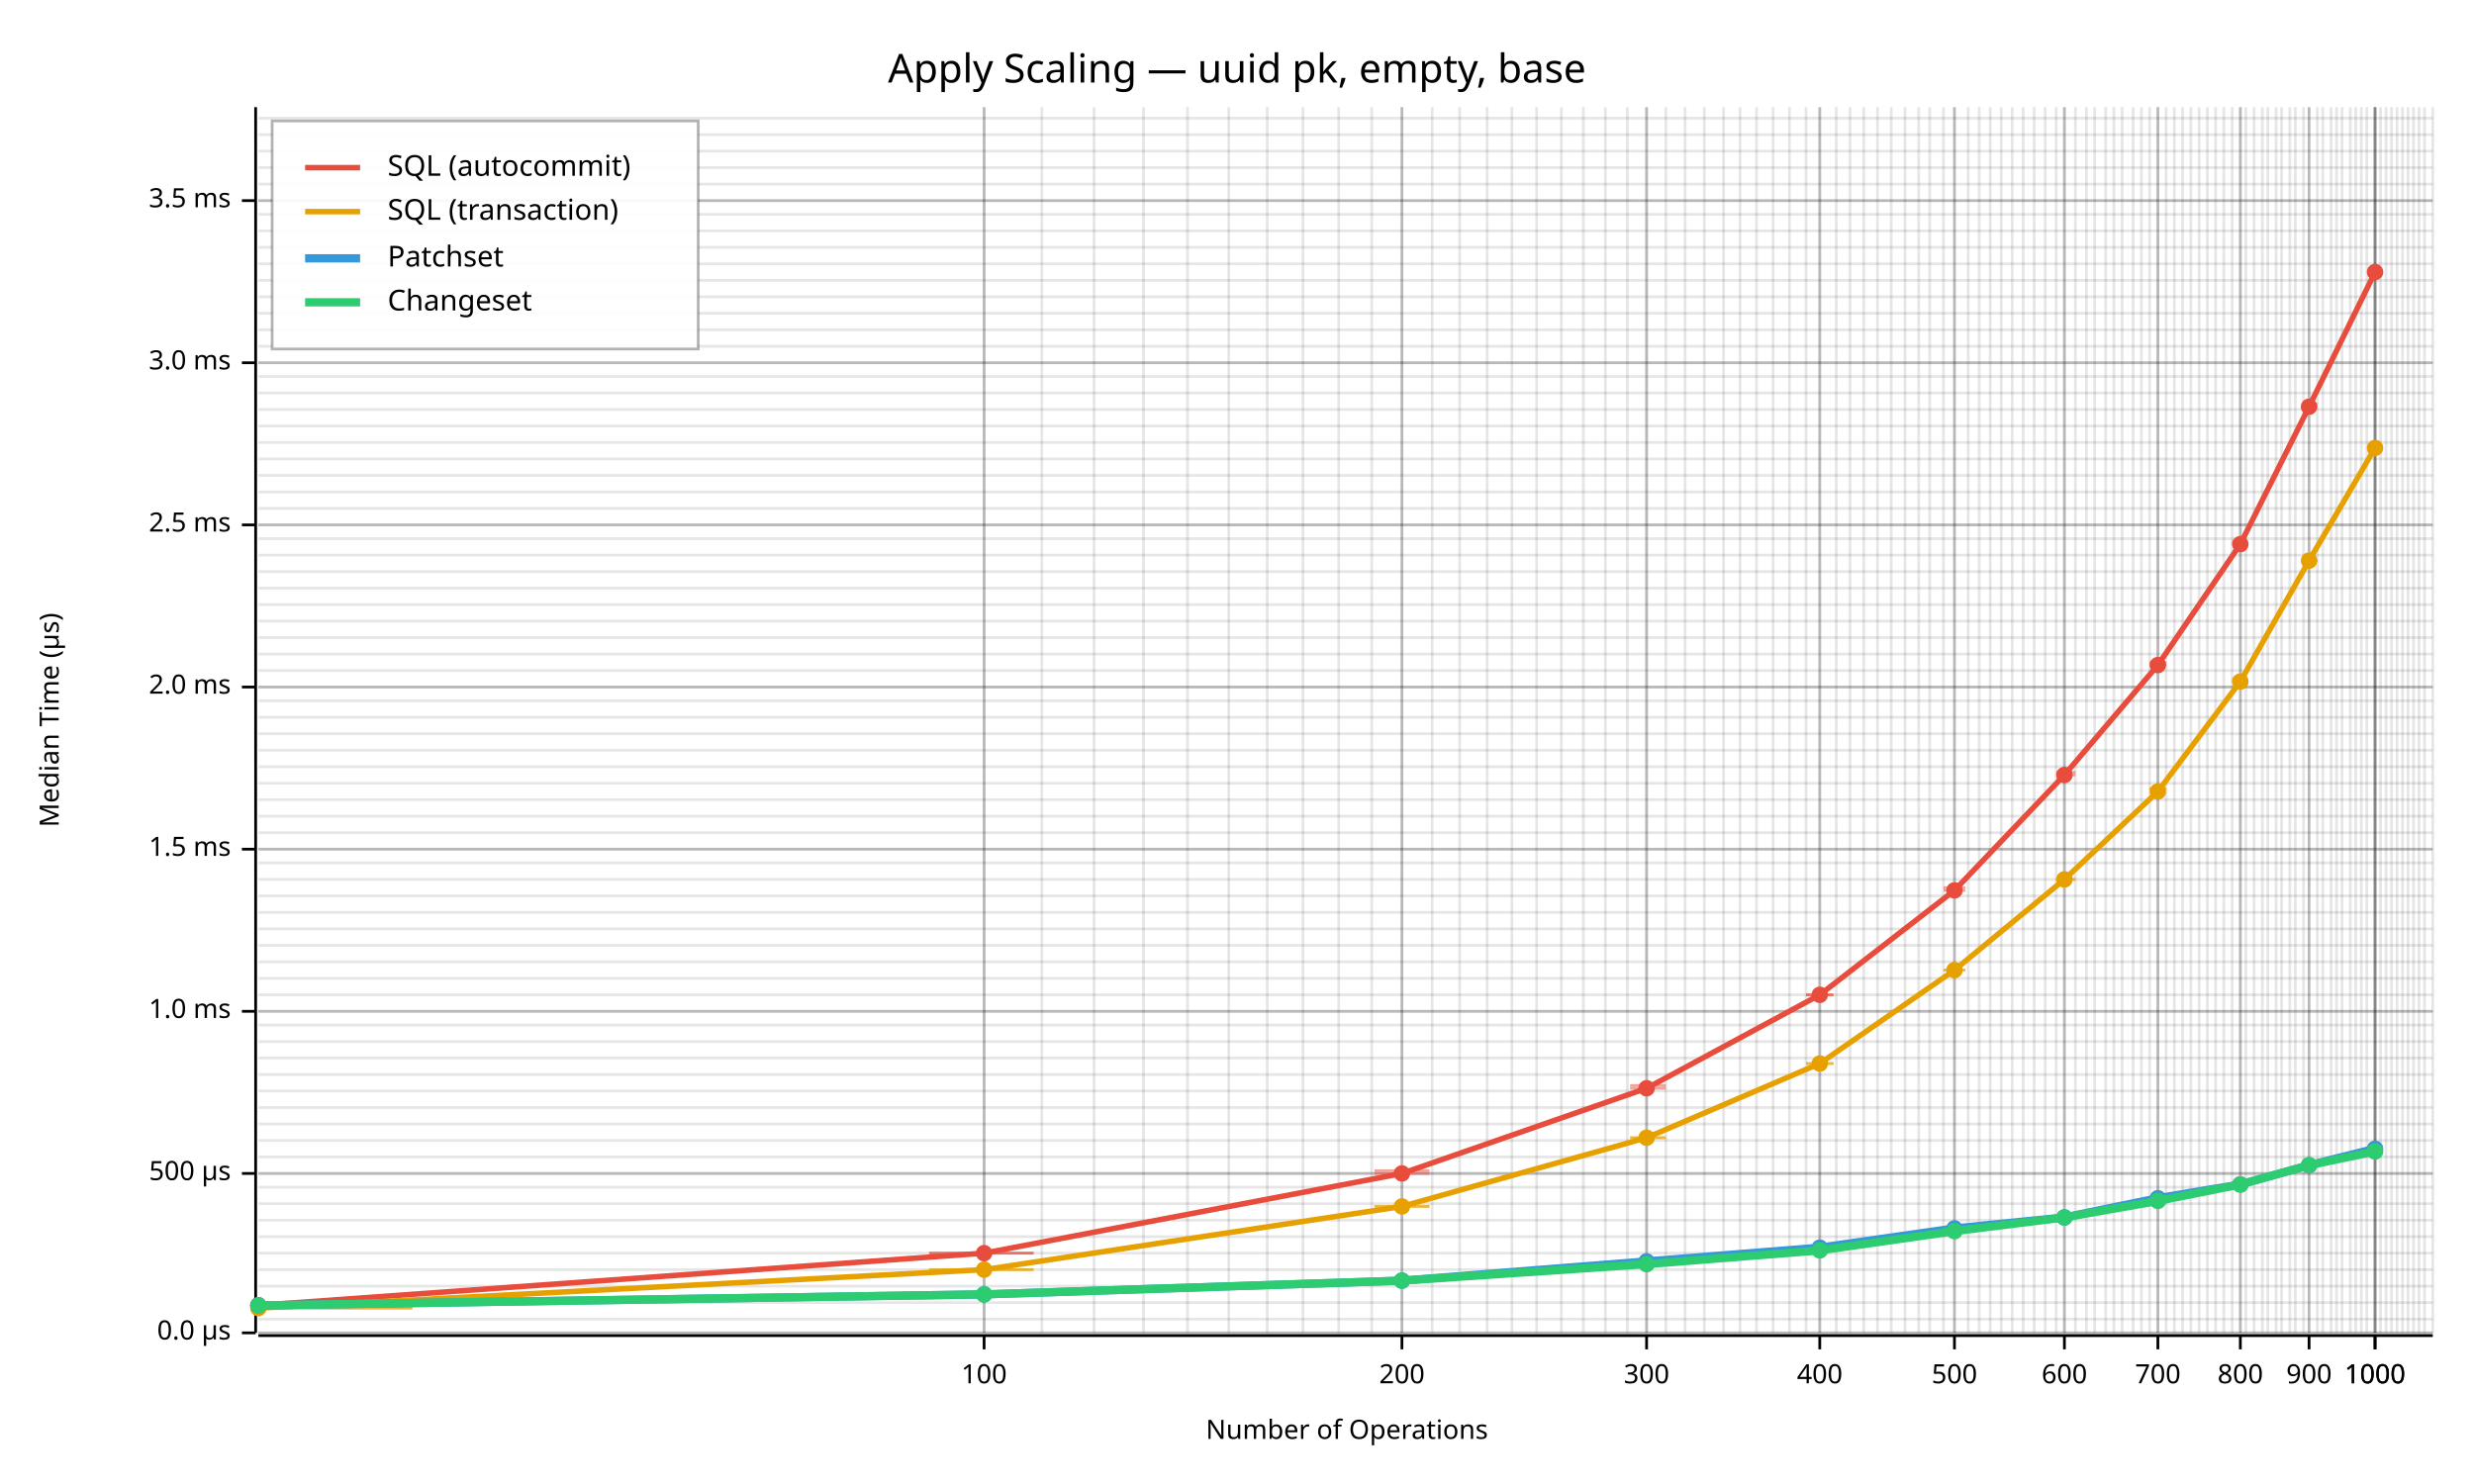
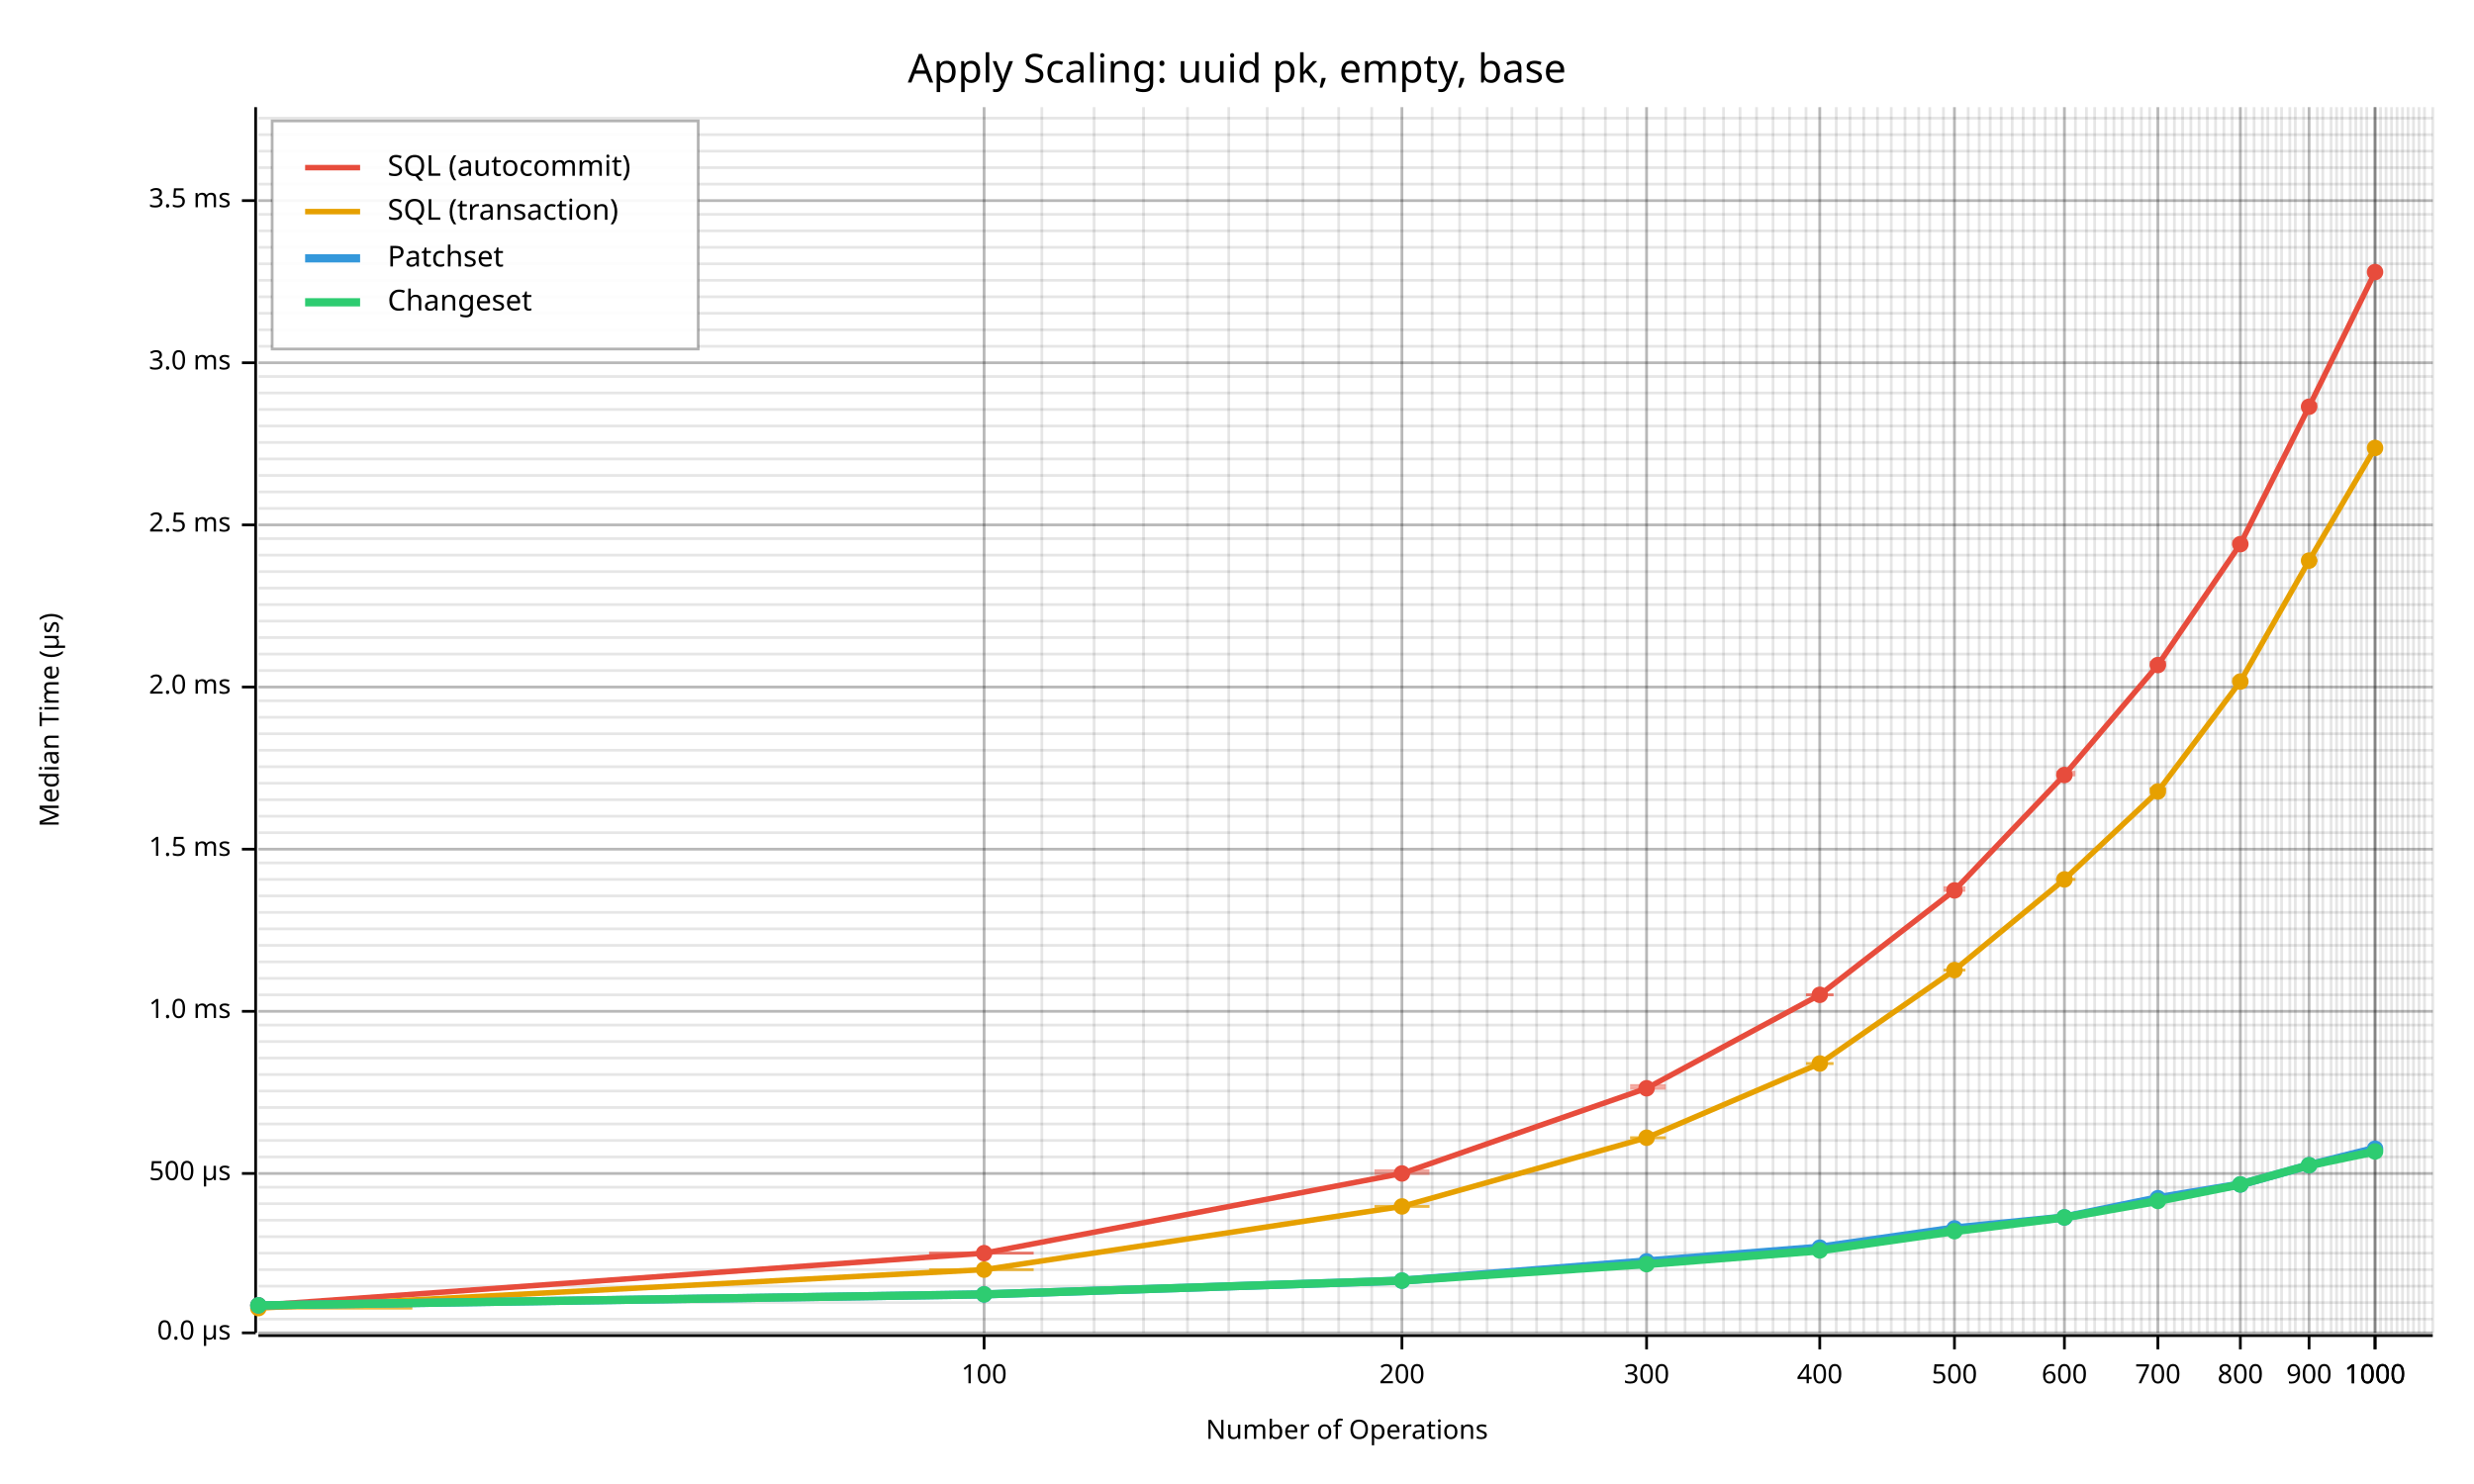
<svg xmlns="http://www.w3.org/2000/svg" width="900" height="540" viewBox="0 0 900 540">
  <rect x="0" y="0" width="900" height="540" opacity="1" fill="#FFFFFF" stroke="none" />
  <text x="450" y="19" dy="0.76em" text-anchor="middle" font-family="sans-serif" font-size="14.516" opacity="1" fill="#000000">
- Apply Scaling — uuid pk, empty, base
+ Apply Scaling: uuid pk, empty, base
</text>
  <line opacity="0.1" stroke="#000000" stroke-width="1" x1="358" y1="485" x2="358" y2="39" />
  <line opacity="0.1" stroke="#000000" stroke-width="1" x1="379" y1="485" x2="379" y2="39" />
  <line opacity="0.1" stroke="#000000" stroke-width="1" x1="398" y1="485" x2="398" y2="39" />
  <line opacity="0.1" stroke="#000000" stroke-width="1" x1="416" y1="485" x2="416" y2="39" />
  <line opacity="0.1" stroke="#000000" stroke-width="1" x1="432" y1="485" x2="432" y2="39" />
  <line opacity="0.1" stroke="#000000" stroke-width="1" x1="447" y1="485" x2="447" y2="39" />
  <line opacity="0.1" stroke="#000000" stroke-width="1" x1="461" y1="485" x2="461" y2="39" />
  <line opacity="0.1" stroke="#000000" stroke-width="1" x1="474" y1="485" x2="474" y2="39" />
  <line opacity="0.1" stroke="#000000" stroke-width="1" x1="487" y1="485" x2="487" y2="39" />
  <line opacity="0.1" stroke="#000000" stroke-width="1" x1="499" y1="485" x2="499" y2="39" />
  <line opacity="0.1" stroke="#000000" stroke-width="1" x1="510" y1="485" x2="510" y2="39" />
  <line opacity="0.1" stroke="#000000" stroke-width="1" x1="521" y1="485" x2="521" y2="39" />
  <line opacity="0.1" stroke="#000000" stroke-width="1" x1="531" y1="485" x2="531" y2="39" />
  <line opacity="0.1" stroke="#000000" stroke-width="1" x1="541" y1="485" x2="541" y2="39" />
  <line opacity="0.1" stroke="#000000" stroke-width="1" x1="550" y1="485" x2="550" y2="39" />
  <line opacity="0.1" stroke="#000000" stroke-width="1" x1="559" y1="485" x2="559" y2="39" />
  <line opacity="0.1" stroke="#000000" stroke-width="1" x1="568" y1="485" x2="568" y2="39" />
  <line opacity="0.1" stroke="#000000" stroke-width="1" x1="576" y1="485" x2="576" y2="39" />
  <line opacity="0.1" stroke="#000000" stroke-width="1" x1="584" y1="485" x2="584" y2="39" />
  <line opacity="0.1" stroke="#000000" stroke-width="1" x1="592" y1="485" x2="592" y2="39" />
  <line opacity="0.1" stroke="#000000" stroke-width="1" x1="599" y1="485" x2="599" y2="39" />
  <line opacity="0.1" stroke="#000000" stroke-width="1" x1="606" y1="485" x2="606" y2="39" />
  <line opacity="0.1" stroke="#000000" stroke-width="1" x1="613" y1="485" x2="613" y2="39" />
  <line opacity="0.1" stroke="#000000" stroke-width="1" x1="620" y1="485" x2="620" y2="39" />
  <line opacity="0.1" stroke="#000000" stroke-width="1" x1="627" y1="485" x2="627" y2="39" />
  <line opacity="0.1" stroke="#000000" stroke-width="1" x1="633" y1="485" x2="633" y2="39" />
  <line opacity="0.1" stroke="#000000" stroke-width="1" x1="639" y1="485" x2="639" y2="39" />
  <line opacity="0.1" stroke="#000000" stroke-width="1" x1="645" y1="485" x2="645" y2="39" />
  <line opacity="0.1" stroke="#000000" stroke-width="1" x1="651" y1="485" x2="651" y2="39" />
  <line opacity="0.1" stroke="#000000" stroke-width="1" x1="657" y1="485" x2="657" y2="39" />
  <line opacity="0.1" stroke="#000000" stroke-width="1" x1="662" y1="485" x2="662" y2="39" />
  <line opacity="0.1" stroke="#000000" stroke-width="1" x1="668" y1="485" x2="668" y2="39" />
  <line opacity="0.1" stroke="#000000" stroke-width="1" x1="673" y1="485" x2="673" y2="39" />
  <line opacity="0.1" stroke="#000000" stroke-width="1" x1="678" y1="485" x2="678" y2="39" />
  <line opacity="0.1" stroke="#000000" stroke-width="1" x1="683" y1="485" x2="683" y2="39" />
  <line opacity="0.1" stroke="#000000" stroke-width="1" x1="688" y1="485" x2="688" y2="39" />
  <line opacity="0.1" stroke="#000000" stroke-width="1" x1="693" y1="485" x2="693" y2="39" />
  <line opacity="0.1" stroke="#000000" stroke-width="1" x1="698" y1="485" x2="698" y2="39" />
  <line opacity="0.1" stroke="#000000" stroke-width="1" x1="702" y1="485" x2="702" y2="39" />
  <line opacity="0.1" stroke="#000000" stroke-width="1" x1="707" y1="485" x2="707" y2="39" />
  <line opacity="0.1" stroke="#000000" stroke-width="1" x1="711" y1="485" x2="711" y2="39" />
  <line opacity="0.1" stroke="#000000" stroke-width="1" x1="716" y1="485" x2="716" y2="39" />
  <line opacity="0.1" stroke="#000000" stroke-width="1" x1="720" y1="485" x2="720" y2="39" />
  <line opacity="0.1" stroke="#000000" stroke-width="1" x1="724" y1="485" x2="724" y2="39" />
  <line opacity="0.1" stroke="#000000" stroke-width="1" x1="728" y1="485" x2="728" y2="39" />
  <line opacity="0.1" stroke="#000000" stroke-width="1" x1="732" y1="485" x2="732" y2="39" />
  <line opacity="0.1" stroke="#000000" stroke-width="1" x1="736" y1="485" x2="736" y2="39" />
  <line opacity="0.1" stroke="#000000" stroke-width="1" x1="740" y1="485" x2="740" y2="39" />
  <line opacity="0.1" stroke="#000000" stroke-width="1" x1="744" y1="485" x2="744" y2="39" />
  <line opacity="0.1" stroke="#000000" stroke-width="1" x1="748" y1="485" x2="748" y2="39" />
  <line opacity="0.1" stroke="#000000" stroke-width="1" x1="751" y1="485" x2="751" y2="39" />
  <line opacity="0.1" stroke="#000000" stroke-width="1" x1="755" y1="485" x2="755" y2="39" />
  <line opacity="0.1" stroke="#000000" stroke-width="1" x1="759" y1="485" x2="759" y2="39" />
  <line opacity="0.1" stroke="#000000" stroke-width="1" x1="762" y1="485" x2="762" y2="39" />
  <line opacity="0.1" stroke="#000000" stroke-width="1" x1="766" y1="485" x2="766" y2="39" />
  <line opacity="0.1" stroke="#000000" stroke-width="1" x1="769" y1="485" x2="769" y2="39" />
  <line opacity="0.1" stroke="#000000" stroke-width="1" x1="772" y1="485" x2="772" y2="39" />
  <line opacity="0.1" stroke="#000000" stroke-width="1" x1="776" y1="485" x2="776" y2="39" />
  <line opacity="0.1" stroke="#000000" stroke-width="1" x1="779" y1="485" x2="779" y2="39" />
  <line opacity="0.1" stroke="#000000" stroke-width="1" x1="782" y1="485" x2="782" y2="39" />
  <line opacity="0.1" stroke="#000000" stroke-width="1" x1="785" y1="485" x2="785" y2="39" />
  <line opacity="0.1" stroke="#000000" stroke-width="1" x1="788" y1="485" x2="788" y2="39" />
  <line opacity="0.1" stroke="#000000" stroke-width="1" x1="791" y1="485" x2="791" y2="39" />
  <line opacity="0.1" stroke="#000000" stroke-width="1" x1="794" y1="485" x2="794" y2="39" />
  <line opacity="0.1" stroke="#000000" stroke-width="1" x1="797" y1="485" x2="797" y2="39" />
  <line opacity="0.1" stroke="#000000" stroke-width="1" x1="800" y1="485" x2="800" y2="39" />
  <line opacity="0.1" stroke="#000000" stroke-width="1" x1="803" y1="485" x2="803" y2="39" />
  <line opacity="0.1" stroke="#000000" stroke-width="1" x1="806" y1="485" x2="806" y2="39" />
  <line opacity="0.1" stroke="#000000" stroke-width="1" x1="809" y1="485" x2="809" y2="39" />
  <line opacity="0.1" stroke="#000000" stroke-width="1" x1="812" y1="485" x2="812" y2="39" />
  <line opacity="0.1" stroke="#000000" stroke-width="1" x1="815" y1="485" x2="815" y2="39" />
  <line opacity="0.1" stroke="#000000" stroke-width="1" x1="817" y1="485" x2="817" y2="39" />
  <line opacity="0.1" stroke="#000000" stroke-width="1" x1="820" y1="485" x2="820" y2="39" />
  <line opacity="0.1" stroke="#000000" stroke-width="1" x1="823" y1="485" x2="823" y2="39" />
  <line opacity="0.1" stroke="#000000" stroke-width="1" x1="825" y1="485" x2="825" y2="39" />
  <line opacity="0.1" stroke="#000000" stroke-width="1" x1="828" y1="485" x2="828" y2="39" />
  <line opacity="0.1" stroke="#000000" stroke-width="1" x1="830" y1="485" x2="830" y2="39" />
  <line opacity="0.1" stroke="#000000" stroke-width="1" x1="833" y1="485" x2="833" y2="39" />
  <line opacity="0.1" stroke="#000000" stroke-width="1" x1="835" y1="485" x2="835" y2="39" />
  <line opacity="0.1" stroke="#000000" stroke-width="1" x1="838" y1="485" x2="838" y2="39" />
  <line opacity="0.1" stroke="#000000" stroke-width="1" x1="840" y1="485" x2="840" y2="39" />
  <line opacity="0.1" stroke="#000000" stroke-width="1" x1="843" y1="485" x2="843" y2="39" />
  <line opacity="0.1" stroke="#000000" stroke-width="1" x1="845" y1="485" x2="845" y2="39" />
  <line opacity="0.1" stroke="#000000" stroke-width="1" x1="848" y1="485" x2="848" y2="39" />
  <line opacity="0.1" stroke="#000000" stroke-width="1" x1="850" y1="485" x2="850" y2="39" />
  <line opacity="0.1" stroke="#000000" stroke-width="1" x1="852" y1="485" x2="852" y2="39" />
  <line opacity="0.1" stroke="#000000" stroke-width="1" x1="855" y1="485" x2="855" y2="39" />
  <line opacity="0.1" stroke="#000000" stroke-width="1" x1="857" y1="485" x2="857" y2="39" />
  <line opacity="0.1" stroke="#000000" stroke-width="1" x1="859" y1="485" x2="859" y2="39" />
  <line opacity="0.1" stroke="#000000" stroke-width="1" x1="861" y1="485" x2="861" y2="39" />
  <line opacity="0.1" stroke="#000000" stroke-width="1" x1="864" y1="485" x2="864" y2="39" />
  <line opacity="0.1" stroke="#000000" stroke-width="1" x1="866" y1="485" x2="866" y2="39" />
  <line opacity="0.1" stroke="#000000" stroke-width="1" x1="868" y1="485" x2="868" y2="39" />
  <line opacity="0.1" stroke="#000000" stroke-width="1" x1="870" y1="485" x2="870" y2="39" />
  <line opacity="0.1" stroke="#000000" stroke-width="1" x1="872" y1="485" x2="872" y2="39" />
  <line opacity="0.1" stroke="#000000" stroke-width="1" x1="874" y1="485" x2="874" y2="39" />
  <line opacity="0.1" stroke="#000000" stroke-width="1" x1="876" y1="485" x2="876" y2="39" />
  <line opacity="0.1" stroke="#000000" stroke-width="1" x1="878" y1="485" x2="878" y2="39" />
  <line opacity="0.1" stroke="#000000" stroke-width="1" x1="880" y1="485" x2="880" y2="39" />
  <line opacity="0.1" stroke="#000000" stroke-width="1" x1="882" y1="485" x2="882" y2="39" />
  <line opacity="0.1" stroke="#000000" stroke-width="1" x1="864" y1="485" x2="864" y2="39" />
  <line opacity="0.1" stroke="#000000" stroke-width="1" x1="885" y1="485" x2="885" y2="39" />
  <line opacity="0.1" stroke="#000000" stroke-width="1" x1="94" y1="485" x2="885" y2="485" />
  <line opacity="0.1" stroke="#000000" stroke-width="1" x1="94" y1="480" x2="885" y2="480" />
  <line opacity="0.1" stroke="#000000" stroke-width="1" x1="94" y1="474" x2="885" y2="474" />
  <line opacity="0.1" stroke="#000000" stroke-width="1" x1="94" y1="468" x2="885" y2="468" />
  <line opacity="0.1" stroke="#000000" stroke-width="1" x1="94" y1="462" x2="885" y2="462" />
  <line opacity="0.1" stroke="#000000" stroke-width="1" x1="94" y1="456" x2="885" y2="456" />
  <line opacity="0.1" stroke="#000000" stroke-width="1" x1="94" y1="450" x2="885" y2="450" />
  <line opacity="0.1" stroke="#000000" stroke-width="1" x1="94" y1="444" x2="885" y2="444" />
  <line opacity="0.1" stroke="#000000" stroke-width="1" x1="94" y1="438" x2="885" y2="438" />
  <line opacity="0.1" stroke="#000000" stroke-width="1" x1="94" y1="432" x2="885" y2="432" />
  <line opacity="0.1" stroke="#000000" stroke-width="1" x1="94" y1="427" x2="885" y2="427" />
  <line opacity="0.1" stroke="#000000" stroke-width="1" x1="94" y1="421" x2="885" y2="421" />
  <line opacity="0.1" stroke="#000000" stroke-width="1" x1="94" y1="415" x2="885" y2="415" />
  <line opacity="0.1" stroke="#000000" stroke-width="1" x1="94" y1="409" x2="885" y2="409" />
  <line opacity="0.1" stroke="#000000" stroke-width="1" x1="94" y1="403" x2="885" y2="403" />
  <line opacity="0.1" stroke="#000000" stroke-width="1" x1="94" y1="397" x2="885" y2="397" />
  <line opacity="0.1" stroke="#000000" stroke-width="1" x1="94" y1="391" x2="885" y2="391" />
  <line opacity="0.1" stroke="#000000" stroke-width="1" x1="94" y1="385" x2="885" y2="385" />
  <line opacity="0.1" stroke="#000000" stroke-width="1" x1="94" y1="379" x2="885" y2="379" />
  <line opacity="0.1" stroke="#000000" stroke-width="1" x1="94" y1="373" x2="885" y2="373" />
  <line opacity="0.1" stroke="#000000" stroke-width="1" x1="94" y1="368" x2="885" y2="368" />
  <line opacity="0.1" stroke="#000000" stroke-width="1" x1="94" y1="362" x2="885" y2="362" />
  <line opacity="0.1" stroke="#000000" stroke-width="1" x1="94" y1="356" x2="885" y2="356" />
  <line opacity="0.1" stroke="#000000" stroke-width="1" x1="94" y1="350" x2="885" y2="350" />
  <line opacity="0.1" stroke="#000000" stroke-width="1" x1="94" y1="344" x2="885" y2="344" />
  <line opacity="0.1" stroke="#000000" stroke-width="1" x1="94" y1="338" x2="885" y2="338" />
  <line opacity="0.1" stroke="#000000" stroke-width="1" x1="94" y1="332" x2="885" y2="332" />
  <line opacity="0.1" stroke="#000000" stroke-width="1" x1="94" y1="326" x2="885" y2="326" />
  <line opacity="0.1" stroke="#000000" stroke-width="1" x1="94" y1="320" x2="885" y2="320" />
  <line opacity="0.1" stroke="#000000" stroke-width="1" x1="94" y1="314" x2="885" y2="314" />
  <line opacity="0.1" stroke="#000000" stroke-width="1" x1="94" y1="309" x2="885" y2="309" />
  <line opacity="0.1" stroke="#000000" stroke-width="1" x1="94" y1="303" x2="885" y2="303" />
  <line opacity="0.1" stroke="#000000" stroke-width="1" x1="94" y1="297" x2="885" y2="297" />
  <line opacity="0.1" stroke="#000000" stroke-width="1" x1="94" y1="291" x2="885" y2="291" />
  <line opacity="0.1" stroke="#000000" stroke-width="1" x1="94" y1="285" x2="885" y2="285" />
  <line opacity="0.1" stroke="#000000" stroke-width="1" x1="94" y1="279" x2="885" y2="279" />
  <line opacity="0.1" stroke="#000000" stroke-width="1" x1="94" y1="273" x2="885" y2="273" />
  <line opacity="0.1" stroke="#000000" stroke-width="1" x1="94" y1="267" x2="885" y2="267" />
  <line opacity="0.1" stroke="#000000" stroke-width="1" x1="94" y1="261" x2="885" y2="261" />
  <line opacity="0.1" stroke="#000000" stroke-width="1" x1="94" y1="255" x2="885" y2="255" />
  <line opacity="0.1" stroke="#000000" stroke-width="1" x1="94" y1="250" x2="885" y2="250" />
  <line opacity="0.1" stroke="#000000" stroke-width="1" x1="94" y1="244" x2="885" y2="244" />
  <line opacity="0.1" stroke="#000000" stroke-width="1" x1="94" y1="238" x2="885" y2="238" />
  <line opacity="0.1" stroke="#000000" stroke-width="1" x1="94" y1="232" x2="885" y2="232" />
  <line opacity="0.1" stroke="#000000" stroke-width="1" x1="94" y1="226" x2="885" y2="226" />
  <line opacity="0.1" stroke="#000000" stroke-width="1" x1="94" y1="220" x2="885" y2="220" />
  <line opacity="0.1" stroke="#000000" stroke-width="1" x1="94" y1="214" x2="885" y2="214" />
  <line opacity="0.1" stroke="#000000" stroke-width="1" x1="94" y1="208" x2="885" y2="208" />
  <line opacity="0.1" stroke="#000000" stroke-width="1" x1="94" y1="202" x2="885" y2="202" />
  <line opacity="0.1" stroke="#000000" stroke-width="1" x1="94" y1="196" x2="885" y2="196" />
  <line opacity="0.1" stroke="#000000" stroke-width="1" x1="94" y1="191" x2="885" y2="191" />
  <line opacity="0.1" stroke="#000000" stroke-width="1" x1="94" y1="185" x2="885" y2="185" />
  <line opacity="0.1" stroke="#000000" stroke-width="1" x1="94" y1="179" x2="885" y2="179" />
  <line opacity="0.1" stroke="#000000" stroke-width="1" x1="94" y1="173" x2="885" y2="173" />
  <line opacity="0.1" stroke="#000000" stroke-width="1" x1="94" y1="167" x2="885" y2="167" />
  <line opacity="0.1" stroke="#000000" stroke-width="1" x1="94" y1="161" x2="885" y2="161" />
  <line opacity="0.1" stroke="#000000" stroke-width="1" x1="94" y1="155" x2="885" y2="155" />
  <line opacity="0.1" stroke="#000000" stroke-width="1" x1="94" y1="149" x2="885" y2="149" />
  <line opacity="0.1" stroke="#000000" stroke-width="1" x1="94" y1="143" x2="885" y2="143" />
  <line opacity="0.1" stroke="#000000" stroke-width="1" x1="94" y1="137" x2="885" y2="137" />
  <line opacity="0.1" stroke="#000000" stroke-width="1" x1="94" y1="132" x2="885" y2="132" />
  <line opacity="0.1" stroke="#000000" stroke-width="1" x1="94" y1="126" x2="885" y2="126" />
  <line opacity="0.1" stroke="#000000" stroke-width="1" x1="94" y1="120" x2="885" y2="120" />
  <line opacity="0.1" stroke="#000000" stroke-width="1" x1="94" y1="114" x2="885" y2="114" />
  <line opacity="0.1" stroke="#000000" stroke-width="1" x1="94" y1="108" x2="885" y2="108" />
  <line opacity="0.1" stroke="#000000" stroke-width="1" x1="94" y1="102" x2="885" y2="102" />
  <line opacity="0.1" stroke="#000000" stroke-width="1" x1="94" y1="96" x2="885" y2="96" />
  <line opacity="0.1" stroke="#000000" stroke-width="1" x1="94" y1="90" x2="885" y2="90" />
  <line opacity="0.1" stroke="#000000" stroke-width="1" x1="94" y1="84" x2="885" y2="84" />
  <line opacity="0.1" stroke="#000000" stroke-width="1" x1="94" y1="78" x2="885" y2="78" />
  <line opacity="0.1" stroke="#000000" stroke-width="1" x1="94" y1="73" x2="885" y2="73" />
  <line opacity="0.1" stroke="#000000" stroke-width="1" x1="94" y1="67" x2="885" y2="67" />
  <line opacity="0.1" stroke="#000000" stroke-width="1" x1="94" y1="61" x2="885" y2="61" />
  <line opacity="0.1" stroke="#000000" stroke-width="1" x1="94" y1="55" x2="885" y2="55" />
  <line opacity="0.1" stroke="#000000" stroke-width="1" x1="94" y1="49" x2="885" y2="49" />
  <line opacity="0.1" stroke="#000000" stroke-width="1" x1="94" y1="43" x2="885" y2="43" />
  <text x="14" y="262" dy="0.76em" text-anchor="middle" font-family="sans-serif" font-size="9.677" opacity="1" fill="#000000" transform="rotate(270, 14, 262)">
Median Time (µs)
</text>
  <text x="490" y="526" dy="-0.5ex" text-anchor="middle" font-family="sans-serif" font-size="9.677" opacity="1" fill="#000000">
Number of Operations
</text>
  <line opacity="0.2" stroke="#000000" stroke-width="1" x1="358" y1="485" x2="358" y2="39" />
  <line opacity="0.2" stroke="#000000" stroke-width="1" x1="510" y1="485" x2="510" y2="39" />
  <line opacity="0.2" stroke="#000000" stroke-width="1" x1="599" y1="485" x2="599" y2="39" />
  <line opacity="0.2" stroke="#000000" stroke-width="1" x1="662" y1="485" x2="662" y2="39" />
  <line opacity="0.2" stroke="#000000" stroke-width="1" x1="711" y1="485" x2="711" y2="39" />
  <line opacity="0.2" stroke="#000000" stroke-width="1" x1="751" y1="485" x2="751" y2="39" />
  <line opacity="0.2" stroke="#000000" stroke-width="1" x1="785" y1="485" x2="785" y2="39" />
  <line opacity="0.2" stroke="#000000" stroke-width="1" x1="815" y1="485" x2="815" y2="39" />
  <line opacity="0.2" stroke="#000000" stroke-width="1" x1="840" y1="485" x2="840" y2="39" />
  <line opacity="0.2" stroke="#000000" stroke-width="1" x1="864" y1="485" x2="864" y2="39" />
  <line opacity="0.2" stroke="#000000" stroke-width="1" x1="864" y1="485" x2="864" y2="39" />
  <line opacity="0.2" stroke="#000000" stroke-width="1" x1="94" y1="485" x2="885" y2="485" />
  <line opacity="0.2" stroke="#000000" stroke-width="1" x1="94" y1="427" x2="885" y2="427" />
  <line opacity="0.2" stroke="#000000" stroke-width="1" x1="94" y1="368" x2="885" y2="368" />
  <line opacity="0.2" stroke="#000000" stroke-width="1" x1="94" y1="309" x2="885" y2="309" />
  <line opacity="0.2" stroke="#000000" stroke-width="1" x1="94" y1="250" x2="885" y2="250" />
  <line opacity="0.2" stroke="#000000" stroke-width="1" x1="94" y1="191" x2="885" y2="191" />
  <line opacity="0.2" stroke="#000000" stroke-width="1" x1="94" y1="132" x2="885" y2="132" />
  <line opacity="0.2" stroke="#000000" stroke-width="1" x1="94" y1="73" x2="885" y2="73" />
  <polyline fill="none" opacity="1" stroke="#000000" stroke-width="1" points="93,39 93,485 " />
  <text x="84" y="485" dy="0.5ex" text-anchor="end" font-family="sans-serif" font-size="9.677" opacity="1" fill="#000000">
0.0 µs
</text>
  <polyline fill="none" opacity="1" stroke="#000000" stroke-width="1" points="88,485 93,485 " />
  <text x="84" y="427" dy="0.5ex" text-anchor="end" font-family="sans-serif" font-size="9.677" opacity="1" fill="#000000">
500 µs
</text>
  <polyline fill="none" opacity="1" stroke="#000000" stroke-width="1" points="88,427 93,427 " />
  <text x="84" y="368" dy="0.5ex" text-anchor="end" font-family="sans-serif" font-size="9.677" opacity="1" fill="#000000">
1.0 ms
</text>
  <polyline fill="none" opacity="1" stroke="#000000" stroke-width="1" points="88,368 93,368 " />
  <text x="84" y="309" dy="0.5ex" text-anchor="end" font-family="sans-serif" font-size="9.677" opacity="1" fill="#000000">
1.5 ms
</text>
  <polyline fill="none" opacity="1" stroke="#000000" stroke-width="1" points="88,309 93,309 " />
  <text x="84" y="250" dy="0.5ex" text-anchor="end" font-family="sans-serif" font-size="9.677" opacity="1" fill="#000000">
2.0 ms
</text>
  <polyline fill="none" opacity="1" stroke="#000000" stroke-width="1" points="88,250 93,250 " />
  <text x="84" y="191" dy="0.5ex" text-anchor="end" font-family="sans-serif" font-size="9.677" opacity="1" fill="#000000">
2.5 ms
</text>
  <polyline fill="none" opacity="1" stroke="#000000" stroke-width="1" points="88,191 93,191 " />
  <text x="84" y="132" dy="0.5ex" text-anchor="end" font-family="sans-serif" font-size="9.677" opacity="1" fill="#000000">
3.0 ms
</text>
  <polyline fill="none" opacity="1" stroke="#000000" stroke-width="1" points="88,132 93,132 " />
  <text x="84" y="73" dy="0.5ex" text-anchor="end" font-family="sans-serif" font-size="9.677" opacity="1" fill="#000000">
3.5 ms
</text>
  <polyline fill="none" opacity="1" stroke="#000000" stroke-width="1" points="88,73 93,73 " />
  <polyline fill="none" opacity="1" stroke="#000000" stroke-width="1" points="94,486 885,486 " />
  <text x="358" y="496" dy="0.76em" text-anchor="middle" font-family="sans-serif" font-size="9.677" opacity="1" fill="#000000">
100
</text>
  <polyline fill="none" opacity="1" stroke="#000000" stroke-width="1" points="358,486 358,491 " />
  <text x="510" y="496" dy="0.76em" text-anchor="middle" font-family="sans-serif" font-size="9.677" opacity="1" fill="#000000">
200
</text>
  <polyline fill="none" opacity="1" stroke="#000000" stroke-width="1" points="510,486 510,491 " />
  <text x="599" y="496" dy="0.76em" text-anchor="middle" font-family="sans-serif" font-size="9.677" opacity="1" fill="#000000">
300
</text>
  <polyline fill="none" opacity="1" stroke="#000000" stroke-width="1" points="599,486 599,491 " />
  <text x="662" y="496" dy="0.76em" text-anchor="middle" font-family="sans-serif" font-size="9.677" opacity="1" fill="#000000">
400
</text>
  <polyline fill="none" opacity="1" stroke="#000000" stroke-width="1" points="662,486 662,491 " />
  <text x="711" y="496" dy="0.76em" text-anchor="middle" font-family="sans-serif" font-size="9.677" opacity="1" fill="#000000">
500
</text>
  <polyline fill="none" opacity="1" stroke="#000000" stroke-width="1" points="711,486 711,491 " />
  <text x="751" y="496" dy="0.76em" text-anchor="middle" font-family="sans-serif" font-size="9.677" opacity="1" fill="#000000">
600
</text>
  <polyline fill="none" opacity="1" stroke="#000000" stroke-width="1" points="751,486 751,491 " />
  <text x="785" y="496" dy="0.76em" text-anchor="middle" font-family="sans-serif" font-size="9.677" opacity="1" fill="#000000">
700
</text>
  <polyline fill="none" opacity="1" stroke="#000000" stroke-width="1" points="785,486 785,491 " />
  <text x="815" y="496" dy="0.76em" text-anchor="middle" font-family="sans-serif" font-size="9.677" opacity="1" fill="#000000">
800
</text>
  <polyline fill="none" opacity="1" stroke="#000000" stroke-width="1" points="815,486 815,491 " />
  <text x="840" y="496" dy="0.76em" text-anchor="middle" font-family="sans-serif" font-size="9.677" opacity="1" fill="#000000">
900
</text>
  <polyline fill="none" opacity="1" stroke="#000000" stroke-width="1" points="840,486 840,491 " />
  <text x="864" y="496" dy="0.76em" text-anchor="middle" font-family="sans-serif" font-size="9.677" opacity="1" fill="#000000">
1000
</text>
  <polyline fill="none" opacity="1" stroke="#000000" stroke-width="1" points="864,486 864,491 " />
  <text x="864" y="496" dy="0.76em" text-anchor="middle" font-family="sans-serif" font-size="9.677" opacity="1" fill="#000000">
1000
</text>
  <polyline fill="none" opacity="1" stroke="#000000" stroke-width="1" points="864,486 864,491 " />
  <polyline fill="none" opacity="0.5" stroke="#E74C3C" stroke-width="1" points="94,475 94,475 " />
  <polyline fill="none" opacity="0.5" stroke="#E74C3C" stroke-width="1" points="94,475 150,475 " />
  <polyline fill="none" opacity="0.5" stroke="#E74C3C" stroke-width="1" points="94,475 150,475 " />
  <polyline fill="none" opacity="0.5" stroke="#E74C3C" stroke-width="1" points="358,456 358,456 " />
  <polyline fill="none" opacity="0.5" stroke="#E74C3C" stroke-width="1" points="338,456 376,456 " />
  <polyline fill="none" opacity="0.5" stroke="#E74C3C" stroke-width="1" points="338,456 376,456 " />
  <polyline fill="none" opacity="0.5" stroke="#E74C3C" stroke-width="1" points="510,427 510,426 " />
  <polyline fill="none" opacity="0.5" stroke="#E74C3C" stroke-width="1" points="500,427 520,427 " />
  <polyline fill="none" opacity="0.5" stroke="#E74C3C" stroke-width="1" points="500,426 520,426 " />
  <polyline fill="none" opacity="0.5" stroke="#E74C3C" stroke-width="1" points="599,396 599,395 " />
  <polyline fill="none" opacity="0.5" stroke="#E74C3C" stroke-width="1" points="593,396 606,396 " />
  <polyline fill="none" opacity="0.5" stroke="#E74C3C" stroke-width="1" points="593,395 606,395 " />
  <polyline fill="none" opacity="0.5" stroke="#E74C3C" stroke-width="1" points="662,362 662,362 " />
  <polyline fill="none" opacity="0.5" stroke="#E74C3C" stroke-width="1" points="657,362 667,362 " />
  <polyline fill="none" opacity="0.5" stroke="#E74C3C" stroke-width="1" points="657,362 667,362 " />
  <polyline fill="none" opacity="0.5" stroke="#E74C3C" stroke-width="1" points="711,324 711,323 " />
  <polyline fill="none" opacity="0.5" stroke="#E74C3C" stroke-width="1" points="707,324 715,324 " />
  <polyline fill="none" opacity="0.5" stroke="#E74C3C" stroke-width="1" points="707,323 715,323 " />
  <polyline fill="none" opacity="0.5" stroke="#E74C3C" stroke-width="1" points="751,282 751,281 " />
  <polyline fill="none" opacity="0.5" stroke="#E74C3C" stroke-width="1" points="748,282 755,282 " />
  <polyline fill="none" opacity="0.5" stroke="#E74C3C" stroke-width="1" points="748,281 755,281 " />
  <polyline fill="none" opacity="0.5" stroke="#E74C3C" stroke-width="1" points="785,242 785,241 " />
  <polyline fill="none" opacity="0.5" stroke="#E74C3C" stroke-width="1" points="782,242 788,242 " />
  <polyline fill="none" opacity="0.5" stroke="#E74C3C" stroke-width="1" points="782,241 788,241 " />
  <polyline fill="none" opacity="0.5" stroke="#E74C3C" stroke-width="1" points="815,198 815,197 " />
  <polyline fill="none" opacity="0.5" stroke="#E74C3C" stroke-width="1" points="812,198 817,198 " />
  <polyline fill="none" opacity="0.5" stroke="#E74C3C" stroke-width="1" points="812,197 817,197 " />
  <polyline fill="none" opacity="0.5" stroke="#E74C3C" stroke-width="1" points="840,148 840,147 " />
  <polyline fill="none" opacity="0.5" stroke="#E74C3C" stroke-width="1" points="838,148 843,148 " />
  <polyline fill="none" opacity="0.5" stroke="#E74C3C" stroke-width="1" points="838,147 843,147 " />
  <polyline fill="none" opacity="0.5" stroke="#E74C3C" stroke-width="1" points="864,99 864,98 " />
  <polyline fill="none" opacity="0.5" stroke="#E74C3C" stroke-width="1" points="862,99 865,99 " />
  <polyline fill="none" opacity="0.5" stroke="#E74C3C" stroke-width="1" points="862,98 865,98 " />
  <polyline fill="none" opacity="1" stroke="#E74C3C" stroke-width="2" points="94,475 358,456 510,427 599,396 662,362 711,324 751,282 785,242 815,198 840,148 864,99 " />
  <circle cx="94" cy="475" r="3" opacity="1" fill="#E74C3C" stroke="none" stroke-width="1" />
  <circle cx="358" cy="456" r="3" opacity="1" fill="#E74C3C" stroke="none" stroke-width="1" />
  <circle cx="510" cy="427" r="3" opacity="1" fill="#E74C3C" stroke="none" stroke-width="1" />
  <circle cx="599" cy="396" r="3" opacity="1" fill="#E74C3C" stroke="none" stroke-width="1" />
  <circle cx="662" cy="362" r="3" opacity="1" fill="#E74C3C" stroke="none" stroke-width="1" />
  <circle cx="711" cy="324" r="3" opacity="1" fill="#E74C3C" stroke="none" stroke-width="1" />
  <circle cx="751" cy="282" r="3" opacity="1" fill="#E74C3C" stroke="none" stroke-width="1" />
  <circle cx="785" cy="242" r="3" opacity="1" fill="#E74C3C" stroke="none" stroke-width="1" />
  <circle cx="815" cy="198" r="3" opacity="1" fill="#E74C3C" stroke="none" stroke-width="1" />
  <circle cx="840" cy="148" r="3" opacity="1" fill="#E74C3C" stroke="none" stroke-width="1" />
  <circle cx="864" cy="99" r="3" opacity="1" fill="#E74C3C" stroke="none" stroke-width="1" />
  <polyline fill="none" opacity="0.5" stroke="#E6A000" stroke-width="1" points="94,476 94,476 " />
  <polyline fill="none" opacity="0.5" stroke="#E6A000" stroke-width="1" points="94,476 150,476 " />
  <polyline fill="none" opacity="0.5" stroke="#E6A000" stroke-width="1" points="94,476 150,476 " />
  <polyline fill="none" opacity="0.5" stroke="#E6A000" stroke-width="1" points="358,462 358,462 " />
  <polyline fill="none" opacity="0.5" stroke="#E6A000" stroke-width="1" points="338,462 376,462 " />
  <polyline fill="none" opacity="0.5" stroke="#E6A000" stroke-width="1" points="338,462 376,462 " />
  <polyline fill="none" opacity="0.5" stroke="#E6A000" stroke-width="1" points="510,439 510,439 " />
  <polyline fill="none" opacity="0.5" stroke="#E6A000" stroke-width="1" points="500,439 520,439 " />
  <polyline fill="none" opacity="0.5" stroke="#E6A000" stroke-width="1" points="500,439 520,439 " />
  <polyline fill="none" opacity="0.5" stroke="#E6A000" stroke-width="1" points="599,414 599,414 " />
  <polyline fill="none" opacity="0.5" stroke="#E6A000" stroke-width="1" points="593,414 606,414 " />
  <polyline fill="none" opacity="0.5" stroke="#E6A000" stroke-width="1" points="593,414 606,414 " />
  <polyline fill="none" opacity="0.5" stroke="#E6A000" stroke-width="1" points="662,387 662,387 " />
  <polyline fill="none" opacity="0.5" stroke="#E6A000" stroke-width="1" points="657,387 667,387 " />
  <polyline fill="none" opacity="0.5" stroke="#E6A000" stroke-width="1" points="657,387 667,387 " />
  <polyline fill="none" opacity="0.5" stroke="#E6A000" stroke-width="1" points="711,353 711,353 " />
  <polyline fill="none" opacity="0.5" stroke="#E6A000" stroke-width="1" points="707,353 715,353 " />
  <polyline fill="none" opacity="0.5" stroke="#E6A000" stroke-width="1" points="707,353 715,353 " />
  <polyline fill="none" opacity="0.5" stroke="#E6A000" stroke-width="1" points="751,320 751,320 " />
  <polyline fill="none" opacity="0.5" stroke="#E6A000" stroke-width="1" points="748,320 755,320 " />
  <polyline fill="none" opacity="0.5" stroke="#E6A000" stroke-width="1" points="748,320 755,320 " />
  <polyline fill="none" opacity="0.5" stroke="#E6A000" stroke-width="1" points="785,287 785,287 " />
  <polyline fill="none" opacity="0.5" stroke="#E6A000" stroke-width="1" points="782,287 788,287 " />
  <polyline fill="none" opacity="0.5" stroke="#E6A000" stroke-width="1" points="782,287 788,287 " />
  <polyline fill="none" opacity="0.5" stroke="#E6A000" stroke-width="1" points="815,248 815,247 " />
  <polyline fill="none" opacity="0.5" stroke="#E6A000" stroke-width="1" points="812,248 817,248 " />
  <polyline fill="none" opacity="0.5" stroke="#E6A000" stroke-width="1" points="812,247 817,247 " />
  <polyline fill="none" opacity="0.5" stroke="#E6A000" stroke-width="1" points="840,204 840,204 " />
  <polyline fill="none" opacity="0.5" stroke="#E6A000" stroke-width="1" points="838,204 843,204 " />
  <polyline fill="none" opacity="0.5" stroke="#E6A000" stroke-width="1" points="838,204 843,204 " />
  <polyline fill="none" opacity="0.5" stroke="#E6A000" stroke-width="1" points="864,163 864,163 " />
  <polyline fill="none" opacity="0.5" stroke="#E6A000" stroke-width="1" points="862,163 865,163 " />
  <polyline fill="none" opacity="0.5" stroke="#E6A000" stroke-width="1" points="862,163 865,163 " />
  <polyline fill="none" opacity="1" stroke="#E6A000" stroke-width="2" points="94,476 358,462 510,439 599,414 662,387 711,353 751,320 785,288 815,248 840,204 864,163 " />
  <circle cx="94" cy="476" r="3" opacity="1" fill="#E6A000" stroke="none" stroke-width="1" />
  <circle cx="358" cy="462" r="3" opacity="1" fill="#E6A000" stroke="none" stroke-width="1" />
  <circle cx="510" cy="439" r="3" opacity="1" fill="#E6A000" stroke="none" stroke-width="1" />
  <circle cx="599" cy="414" r="3" opacity="1" fill="#E6A000" stroke="none" stroke-width="1" />
  <circle cx="662" cy="387" r="3" opacity="1" fill="#E6A000" stroke="none" stroke-width="1" />
  <circle cx="711" cy="353" r="3" opacity="1" fill="#E6A000" stroke="none" stroke-width="1" />
  <circle cx="751" cy="320" r="3" opacity="1" fill="#E6A000" stroke="none" stroke-width="1" />
  <circle cx="785" cy="288" r="3" opacity="1" fill="#E6A000" stroke="none" stroke-width="1" />
  <circle cx="815" cy="248" r="3" opacity="1" fill="#E6A000" stroke="none" stroke-width="1" />
  <circle cx="840" cy="204" r="3" opacity="1" fill="#E6A000" stroke="none" stroke-width="1" />
  <circle cx="864" cy="163" r="3" opacity="1" fill="#E6A000" stroke="none" stroke-width="1" />
  <polyline fill="none" opacity="0.5" stroke="#3498DB" stroke-width="1" points="94,475 94,475 " />
  <polyline fill="none" opacity="0.5" stroke="#3498DB" stroke-width="1" points="94,475 150,475 " />
  <polyline fill="none" opacity="0.5" stroke="#3498DB" stroke-width="1" points="94,475 150,475 " />
  <polyline fill="none" opacity="0.5" stroke="#3498DB" stroke-width="1" points="358,471 358,471 " />
  <polyline fill="none" opacity="0.5" stroke="#3498DB" stroke-width="1" points="338,471 376,471 " />
  <polyline fill="none" opacity="0.5" stroke="#3498DB" stroke-width="1" points="338,471 376,471 " />
  <polyline fill="none" opacity="0.5" stroke="#3498DB" stroke-width="1" points="510,466 510,466 " />
  <polyline fill="none" opacity="0.5" stroke="#3498DB" stroke-width="1" points="500,466 520,466 " />
  <polyline fill="none" opacity="0.5" stroke="#3498DB" stroke-width="1" points="500,466 520,466 " />
  <polyline fill="none" opacity="0.5" stroke="#3498DB" stroke-width="1" points="599,459 599,459 " />
  <polyline fill="none" opacity="0.5" stroke="#3498DB" stroke-width="1" points="593,459 606,459 " />
  <polyline fill="none" opacity="0.5" stroke="#3498DB" stroke-width="1" points="593,459 606,459 " />
  <polyline fill="none" opacity="0.5" stroke="#3498DB" stroke-width="1" points="662,454 662,454 " />
  <polyline fill="none" opacity="0.5" stroke="#3498DB" stroke-width="1" points="657,454 667,454 " />
  <polyline fill="none" opacity="0.5" stroke="#3498DB" stroke-width="1" points="657,454 667,454 " />
  <polyline fill="none" opacity="0.5" stroke="#3498DB" stroke-width="1" points="711,447 711,447 " />
  <polyline fill="none" opacity="0.5" stroke="#3498DB" stroke-width="1" points="707,447 715,447 " />
  <polyline fill="none" opacity="0.5" stroke="#3498DB" stroke-width="1" points="707,447 715,447 " />
  <polyline fill="none" opacity="0.5" stroke="#3498DB" stroke-width="1" points="751,443 751,443 " />
  <polyline fill="none" opacity="0.5" stroke="#3498DB" stroke-width="1" points="748,443 755,443 " />
  <polyline fill="none" opacity="0.5" stroke="#3498DB" stroke-width="1" points="748,443 755,443 " />
  <polyline fill="none" opacity="0.5" stroke="#3498DB" stroke-width="1" points="785,436 785,436 " />
  <polyline fill="none" opacity="0.5" stroke="#3498DB" stroke-width="1" points="782,436 788,436 " />
  <polyline fill="none" opacity="0.5" stroke="#3498DB" stroke-width="1" points="782,436 788,436 " />
  <polyline fill="none" opacity="0.5" stroke="#3498DB" stroke-width="1" points="815,431 815,431 " />
  <polyline fill="none" opacity="0.5" stroke="#3498DB" stroke-width="1" points="812,431 817,431 " />
  <polyline fill="none" opacity="0.5" stroke="#3498DB" stroke-width="1" points="812,431 817,431 " />
  <polyline fill="none" opacity="0.5" stroke="#3498DB" stroke-width="1" points="840,424 840,424 " />
  <polyline fill="none" opacity="0.5" stroke="#3498DB" stroke-width="1" points="838,424 843,424 " />
  <polyline fill="none" opacity="0.5" stroke="#3498DB" stroke-width="1" points="838,424 843,424 " />
  <polyline fill="none" opacity="0.5" stroke="#3498DB" stroke-width="1" points="864,418 864,418 " />
  <polyline fill="none" opacity="0.5" stroke="#3498DB" stroke-width="1" points="862,418 865,418 " />
  <polyline fill="none" opacity="0.5" stroke="#3498DB" stroke-width="1" points="862,418 865,418 " />
  <polyline fill="none" opacity="1" stroke="#3498DB" stroke-width="3" points="94,475 358,471 510,466 599,459 662,454 711,447 751,443 785,436 815,431 840,424 864,418 " />
  <circle cx="94" cy="475" r="3" opacity="1" fill="#3498DB" stroke="none" stroke-width="1" />
  <circle cx="358" cy="471" r="3" opacity="1" fill="#3498DB" stroke="none" stroke-width="1" />
  <circle cx="510" cy="466" r="3" opacity="1" fill="#3498DB" stroke="none" stroke-width="1" />
  <circle cx="599" cy="459" r="3" opacity="1" fill="#3498DB" stroke="none" stroke-width="1" />
  <circle cx="662" cy="454" r="3" opacity="1" fill="#3498DB" stroke="none" stroke-width="1" />
  <circle cx="711" cy="447" r="3" opacity="1" fill="#3498DB" stroke="none" stroke-width="1" />
  <circle cx="751" cy="443" r="3" opacity="1" fill="#3498DB" stroke="none" stroke-width="1" />
  <circle cx="785" cy="436" r="3" opacity="1" fill="#3498DB" stroke="none" stroke-width="1" />
  <circle cx="815" cy="431" r="3" opacity="1" fill="#3498DB" stroke="none" stroke-width="1" />
  <circle cx="840" cy="424" r="3" opacity="1" fill="#3498DB" stroke="none" stroke-width="1" />
  <circle cx="864" cy="418" r="3" opacity="1" fill="#3498DB" stroke="none" stroke-width="1" />
  <polyline fill="none" opacity="0.5" stroke="#2ECC71" stroke-width="1" points="94,475 94,475 " />
  <polyline fill="none" opacity="0.5" stroke="#2ECC71" stroke-width="1" points="94,475 150,475 " />
  <polyline fill="none" opacity="0.5" stroke="#2ECC71" stroke-width="1" points="94,475 150,475 " />
  <polyline fill="none" opacity="0.5" stroke="#2ECC71" stroke-width="1" points="358,471 358,471 " />
  <polyline fill="none" opacity="0.5" stroke="#2ECC71" stroke-width="1" points="338,471 376,471 " />
  <polyline fill="none" opacity="0.5" stroke="#2ECC71" stroke-width="1" points="338,471 376,471 " />
  <polyline fill="none" opacity="0.5" stroke="#2ECC71" stroke-width="1" points="510,466 510,466 " />
  <polyline fill="none" opacity="0.5" stroke="#2ECC71" stroke-width="1" points="500,466 520,466 " />
  <polyline fill="none" opacity="0.5" stroke="#2ECC71" stroke-width="1" points="500,466 520,466 " />
  <polyline fill="none" opacity="0.5" stroke="#2ECC71" stroke-width="1" points="599,460 599,459 " />
  <polyline fill="none" opacity="0.5" stroke="#2ECC71" stroke-width="1" points="593,460 606,460 " />
  <polyline fill="none" opacity="0.5" stroke="#2ECC71" stroke-width="1" points="593,459 606,459 " />
  <polyline fill="none" opacity="0.5" stroke="#2ECC71" stroke-width="1" points="662,455 662,455 " />
  <polyline fill="none" opacity="0.5" stroke="#2ECC71" stroke-width="1" points="657,455 667,455 " />
  <polyline fill="none" opacity="0.5" stroke="#2ECC71" stroke-width="1" points="657,455 667,455 " />
  <polyline fill="none" opacity="0.5" stroke="#2ECC71" stroke-width="1" points="711,448 711,447 " />
  <polyline fill="none" opacity="0.5" stroke="#2ECC71" stroke-width="1" points="707,448 715,448 " />
  <polyline fill="none" opacity="0.5" stroke="#2ECC71" stroke-width="1" points="707,447 715,447 " />
  <polyline fill="none" opacity="0.5" stroke="#2ECC71" stroke-width="1" points="751,443 751,443 " />
  <polyline fill="none" opacity="0.5" stroke="#2ECC71" stroke-width="1" points="748,443 755,443 " />
  <polyline fill="none" opacity="0.5" stroke="#2ECC71" stroke-width="1" points="748,443 755,443 " />
  <polyline fill="none" opacity="0.5" stroke="#2ECC71" stroke-width="1" points="785,437 785,437 " />
  <polyline fill="none" opacity="0.5" stroke="#2ECC71" stroke-width="1" points="782,437 788,437 " />
  <polyline fill="none" opacity="0.5" stroke="#2ECC71" stroke-width="1" points="782,437 788,437 " />
  <polyline fill="none" opacity="0.5" stroke="#2ECC71" stroke-width="1" points="815,431 815,431 " />
  <polyline fill="none" opacity="0.5" stroke="#2ECC71" stroke-width="1" points="812,431 817,431 " />
  <polyline fill="none" opacity="0.5" stroke="#2ECC71" stroke-width="1" points="812,431 817,431 " />
  <polyline fill="none" opacity="0.5" stroke="#2ECC71" stroke-width="1" points="840,424 840,424 " />
  <polyline fill="none" opacity="0.5" stroke="#2ECC71" stroke-width="1" points="838,424 843,424 " />
  <polyline fill="none" opacity="0.5" stroke="#2ECC71" stroke-width="1" points="838,424 843,424 " />
  <polyline fill="none" opacity="0.5" stroke="#2ECC71" stroke-width="1" points="864,419 864,418 " />
  <polyline fill="none" opacity="0.5" stroke="#2ECC71" stroke-width="1" points="862,419 865,419 " />
  <polyline fill="none" opacity="0.5" stroke="#2ECC71" stroke-width="1" points="862,418 865,418 " />
  <polyline fill="none" opacity="1" stroke="#2ECC71" stroke-width="3" points="94,475 358,471 510,466 599,460 662,455 711,448 751,443 785,437 815,431 840,424 864,419 " />
  <circle cx="94" cy="475" r="3" opacity="1" fill="#2ECC71" stroke="none" stroke-width="1" />
  <circle cx="358" cy="471" r="3" opacity="1" fill="#2ECC71" stroke="none" stroke-width="1" />
  <circle cx="510" cy="466" r="3" opacity="1" fill="#2ECC71" stroke="none" stroke-width="1" />
  <circle cx="599" cy="460" r="3" opacity="1" fill="#2ECC71" stroke="none" stroke-width="1" />
  <circle cx="662" cy="455" r="3" opacity="1" fill="#2ECC71" stroke="none" stroke-width="1" />
  <circle cx="711" cy="448" r="3" opacity="1" fill="#2ECC71" stroke="none" stroke-width="1" />
  <circle cx="751" cy="443" r="3" opacity="1" fill="#2ECC71" stroke="none" stroke-width="1" />
  <circle cx="785" cy="437" r="3" opacity="1" fill="#2ECC71" stroke="none" stroke-width="1" />
  <circle cx="815" cy="431" r="3" opacity="1" fill="#2ECC71" stroke="none" stroke-width="1" />
  <circle cx="840" cy="424" r="3" opacity="1" fill="#2ECC71" stroke="none" stroke-width="1" />
  <circle cx="864" cy="419" r="3" opacity="1" fill="#2ECC71" stroke="none" stroke-width="1" />
  <rect x="99" y="44" width="155" height="83" opacity="0.9" fill="#FFFFFF" stroke="none" />
  <rect x="99" y="44" width="155" height="83" opacity="0.3" fill="none" stroke="#000000" />
  <text x="141" y="56" dy="0.76em" text-anchor="start" font-family="sans-serif" font-size="10.484" opacity="1" fill="#000000">
SQL (autocommit)
</text>
  <text x="141" y="72" dy="0.76em" text-anchor="start" font-family="sans-serif" font-size="10.484" opacity="1" fill="#000000">
SQL (transaction)
</text>
  <text x="141" y="89" dy="0.76em" text-anchor="start" font-family="sans-serif" font-size="10.484" opacity="1" fill="#000000">
Patchset
</text>
  <text x="141" y="105" dy="0.76em" text-anchor="start" font-family="sans-serif" font-size="10.484" opacity="1" fill="#000000">
Changeset
</text>
  <polyline fill="none" opacity="1" stroke="#E74C3C" stroke-width="2" points="111,61 131,61 " />
  <polyline fill="none" opacity="1" stroke="#E6A000" stroke-width="2" points="111,77 131,77 " />
  <polyline fill="none" opacity="1" stroke="#3498DB" stroke-width="3" points="111,94 131,94 " />
  <polyline fill="none" opacity="1" stroke="#2ECC71" stroke-width="3" points="111,110 131,110 " />
</svg>
